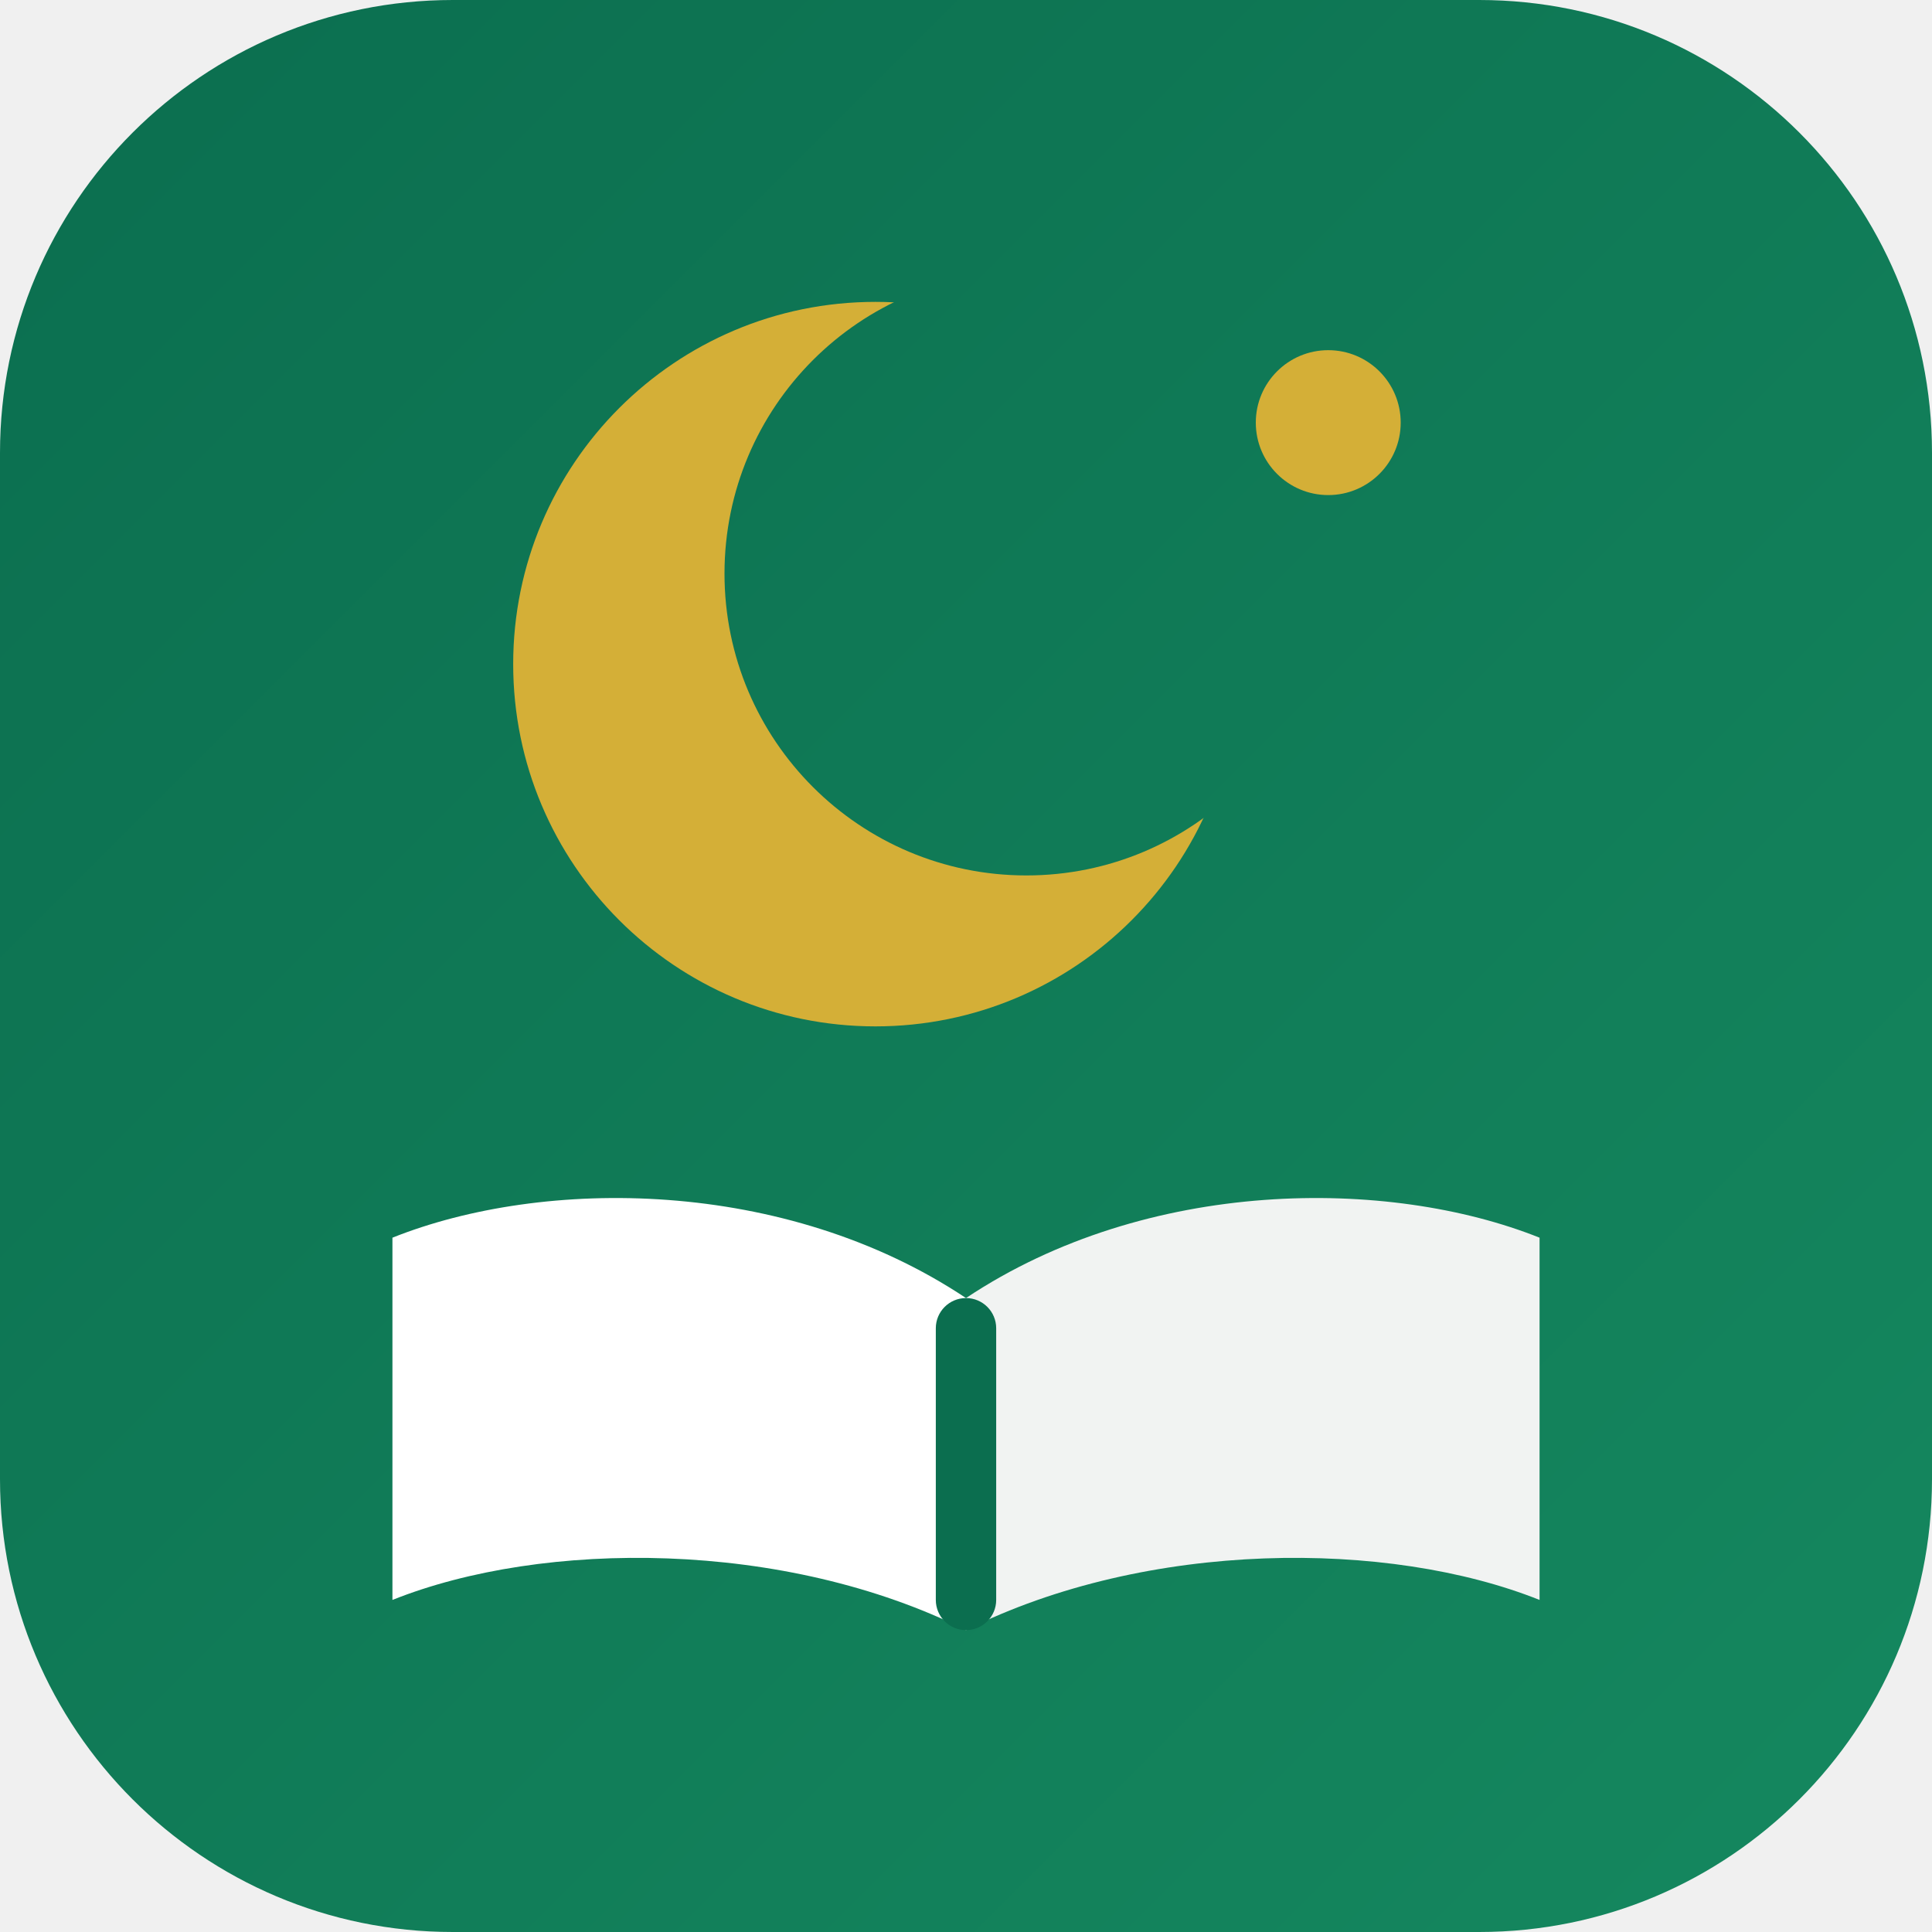
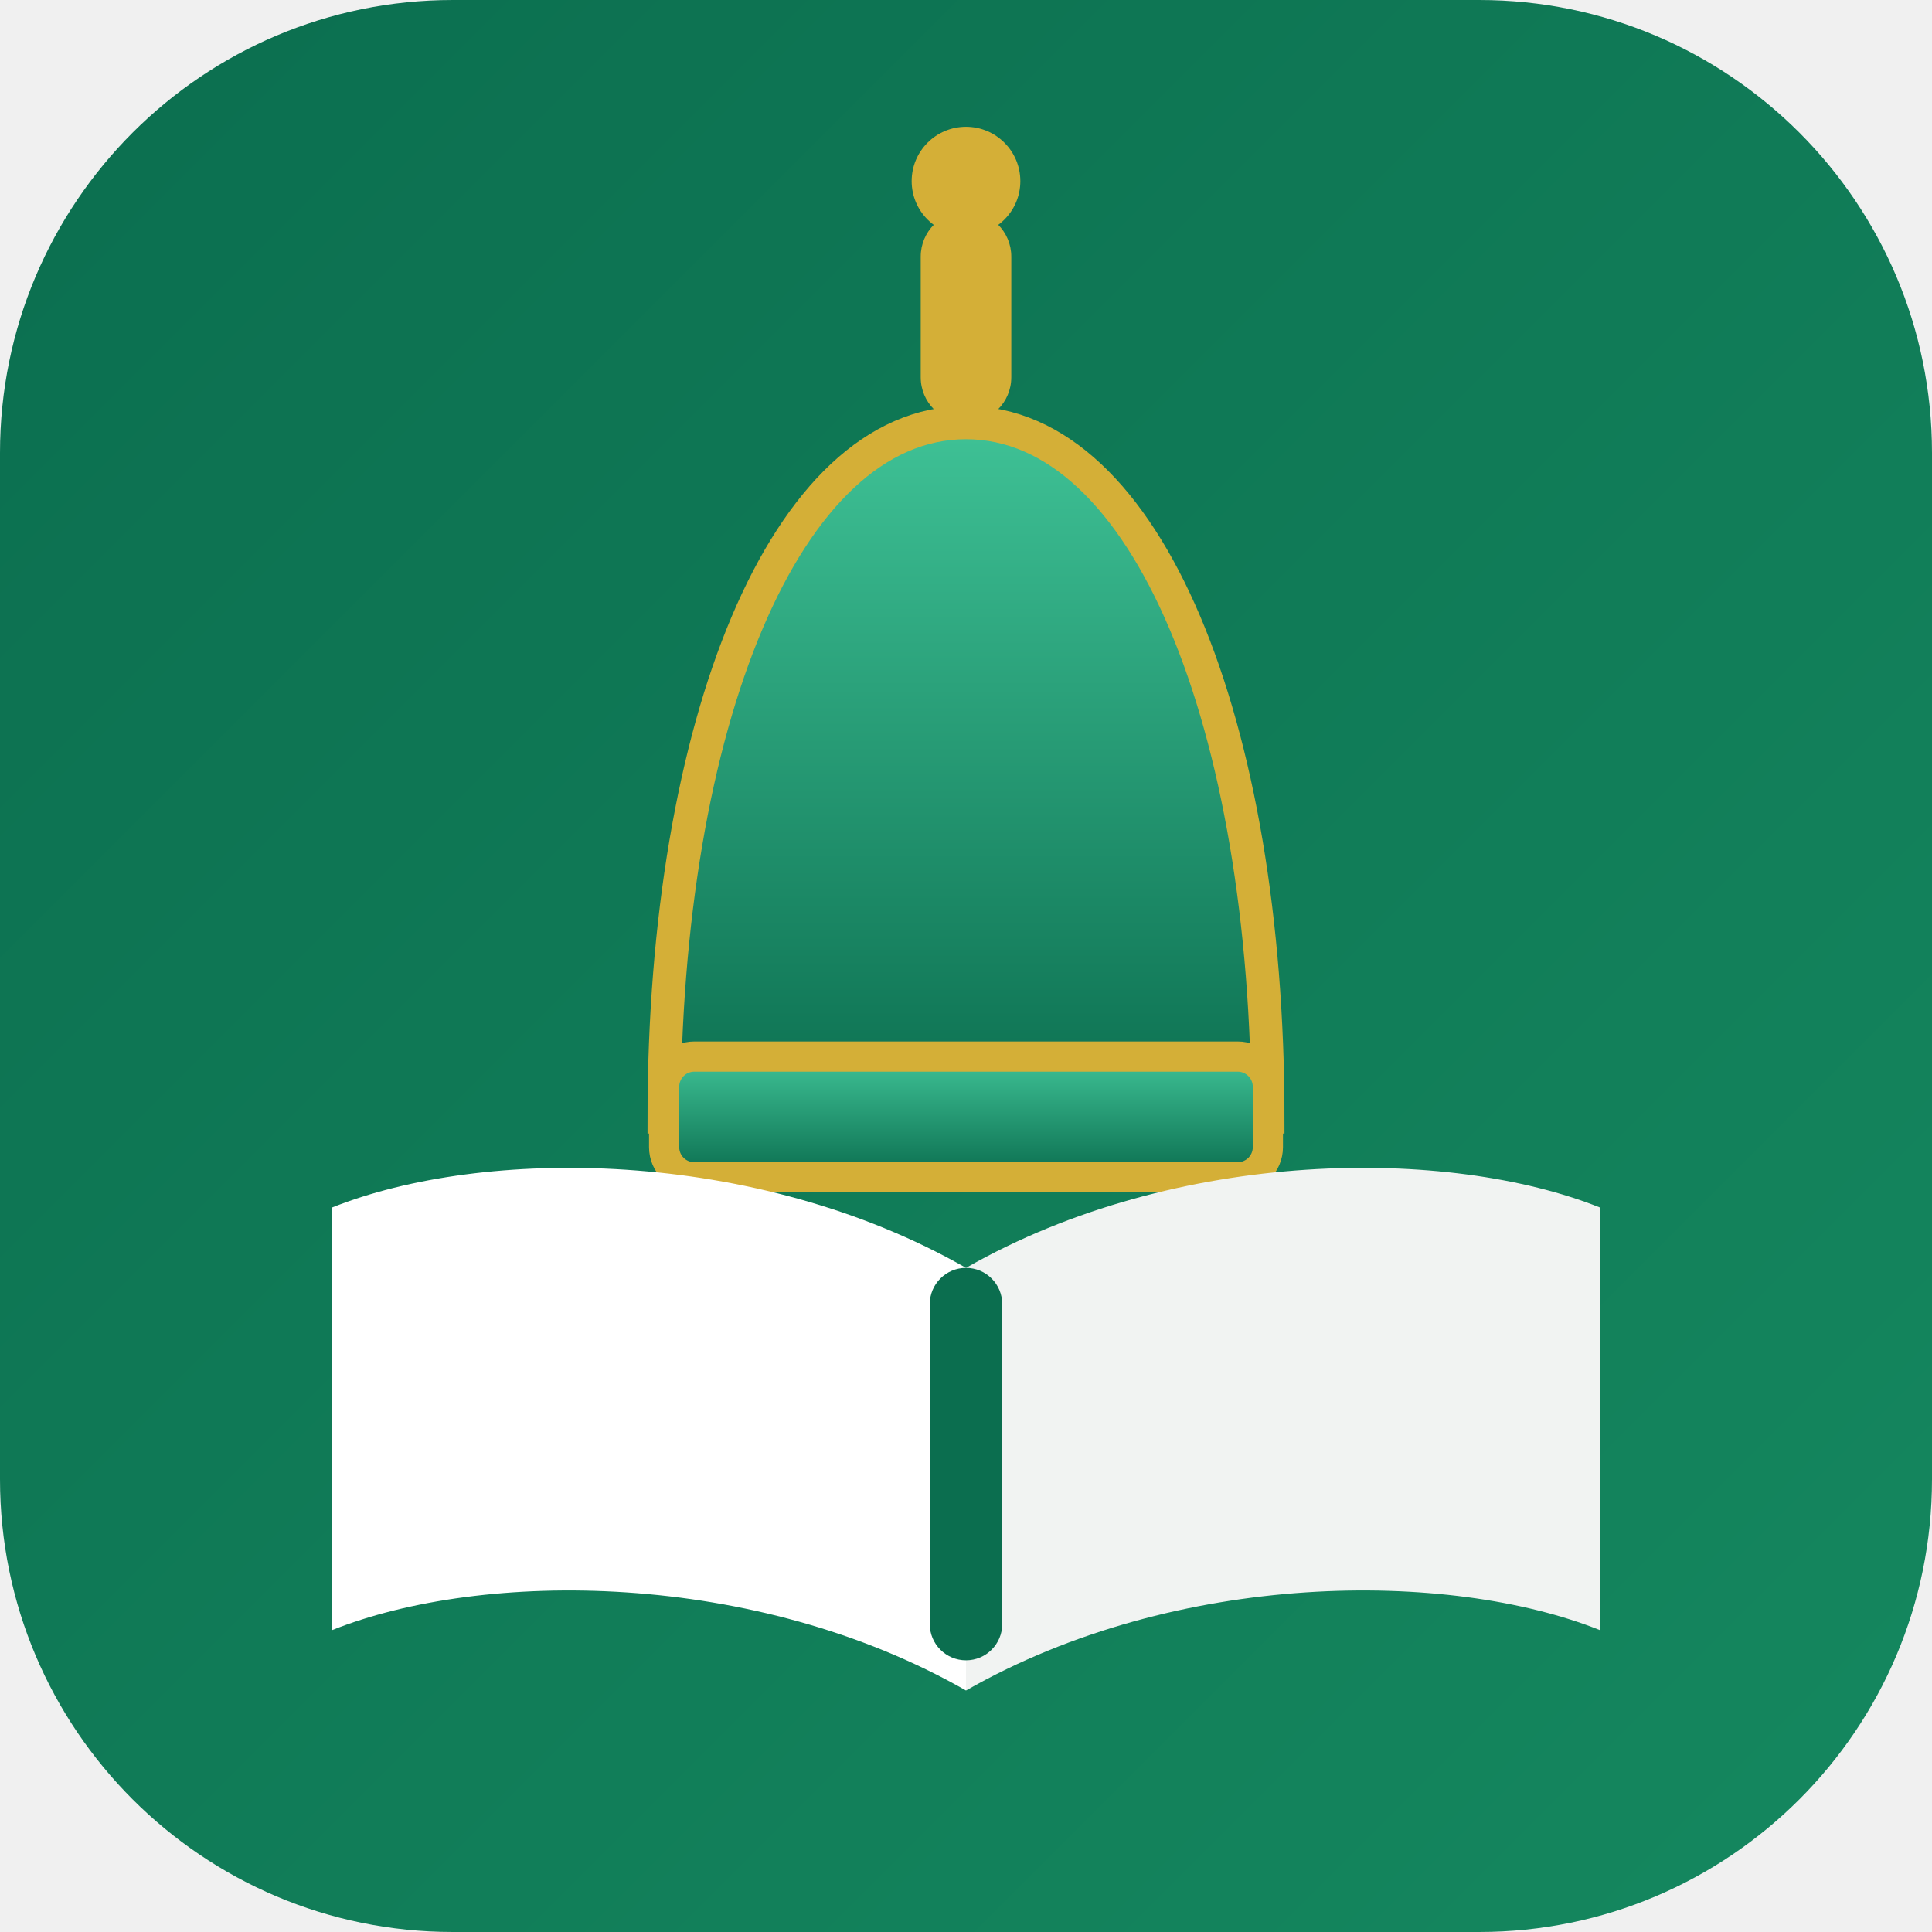
<svg xmlns="http://www.w3.org/2000/svg" viewBox="0 0 64 64" role="img" aria-label="Al-Rahma Academy">
  <defs>
    <linearGradient id="bg" x1="0" y1="0" x2="1" y2="1">
      <stop offset="0" stop-color="#0b6e4f" />
      <stop offset="1" stop-color="#15885f" />
    </linearGradient>
-     <mask id="crescent">
-       <rect width="64" height="64" fill="black" />
-       <circle cx="29" cy="22" r="12" fill="white" />
-       <circle cx="34" cy="19" r="10" fill="black" />
-     </mask>
+     <linearGradient id="dome" x1="0" y1="0" x2="0" y2="1">
+       <stop offset="0" stop-color="#3fc296" />
+       <stop offset="1" stop-color="#0b6e4f" />
+     </linearGradient>
  </defs>
  <rect width="64" height="64" rx="15" fill="url(#bg)" />
-   <rect width="64" height="64" fill="#d4af37" mask="url(#crescent)" />
-   <circle cx="44" cy="14" r="2.4" fill="#d4af37" />
-   <g>
-     <path d="M32 43 C26 39 18 39 13 41 L13 53 C18 51 26 51 32 54 Z" fill="#ffffff" />
-     <path d="M32 43 C38 39 46 39 51 41 L51 53 C46 51 38 51 32 54 Z" fill="#f1f3f2" />
-     <rect x="31" y="43" width="2" height="11" rx="1" fill="#0b6e4f" />
-   </g>
+   <rect x="30.5" y="7" width="3" height="7" rx="1.5" fill="#d4af37" />
+   <circle cx="32" cy="6" r="1.8" fill="#d4af37" />
+   <path d="M22 37 C22 24 26 14 32 14 C38 14 42 24 42 37 Z" fill="url(#dome)" stroke="#d4af37" stroke-width="1.1" />
+   <rect x="22" y="35" width="20" height="4" rx="1" fill="url(#dome)" stroke="#d4af37" stroke-width="1" />
+   <path d="M32 42 C25 38 16 38 11 40 L11 54 C16 52 25 52 32 56 Z" fill="#ffffff" />
+   <path d="M32 42 C39 38 48 38 53 40 L53 54 C48 52 39 52 32 56 Z" fill="#f1f3f2" />
+   <rect x="30.8" y="42" width="2.4" height="13" rx="1.2" fill="#0b6e4f" />
</svg>
